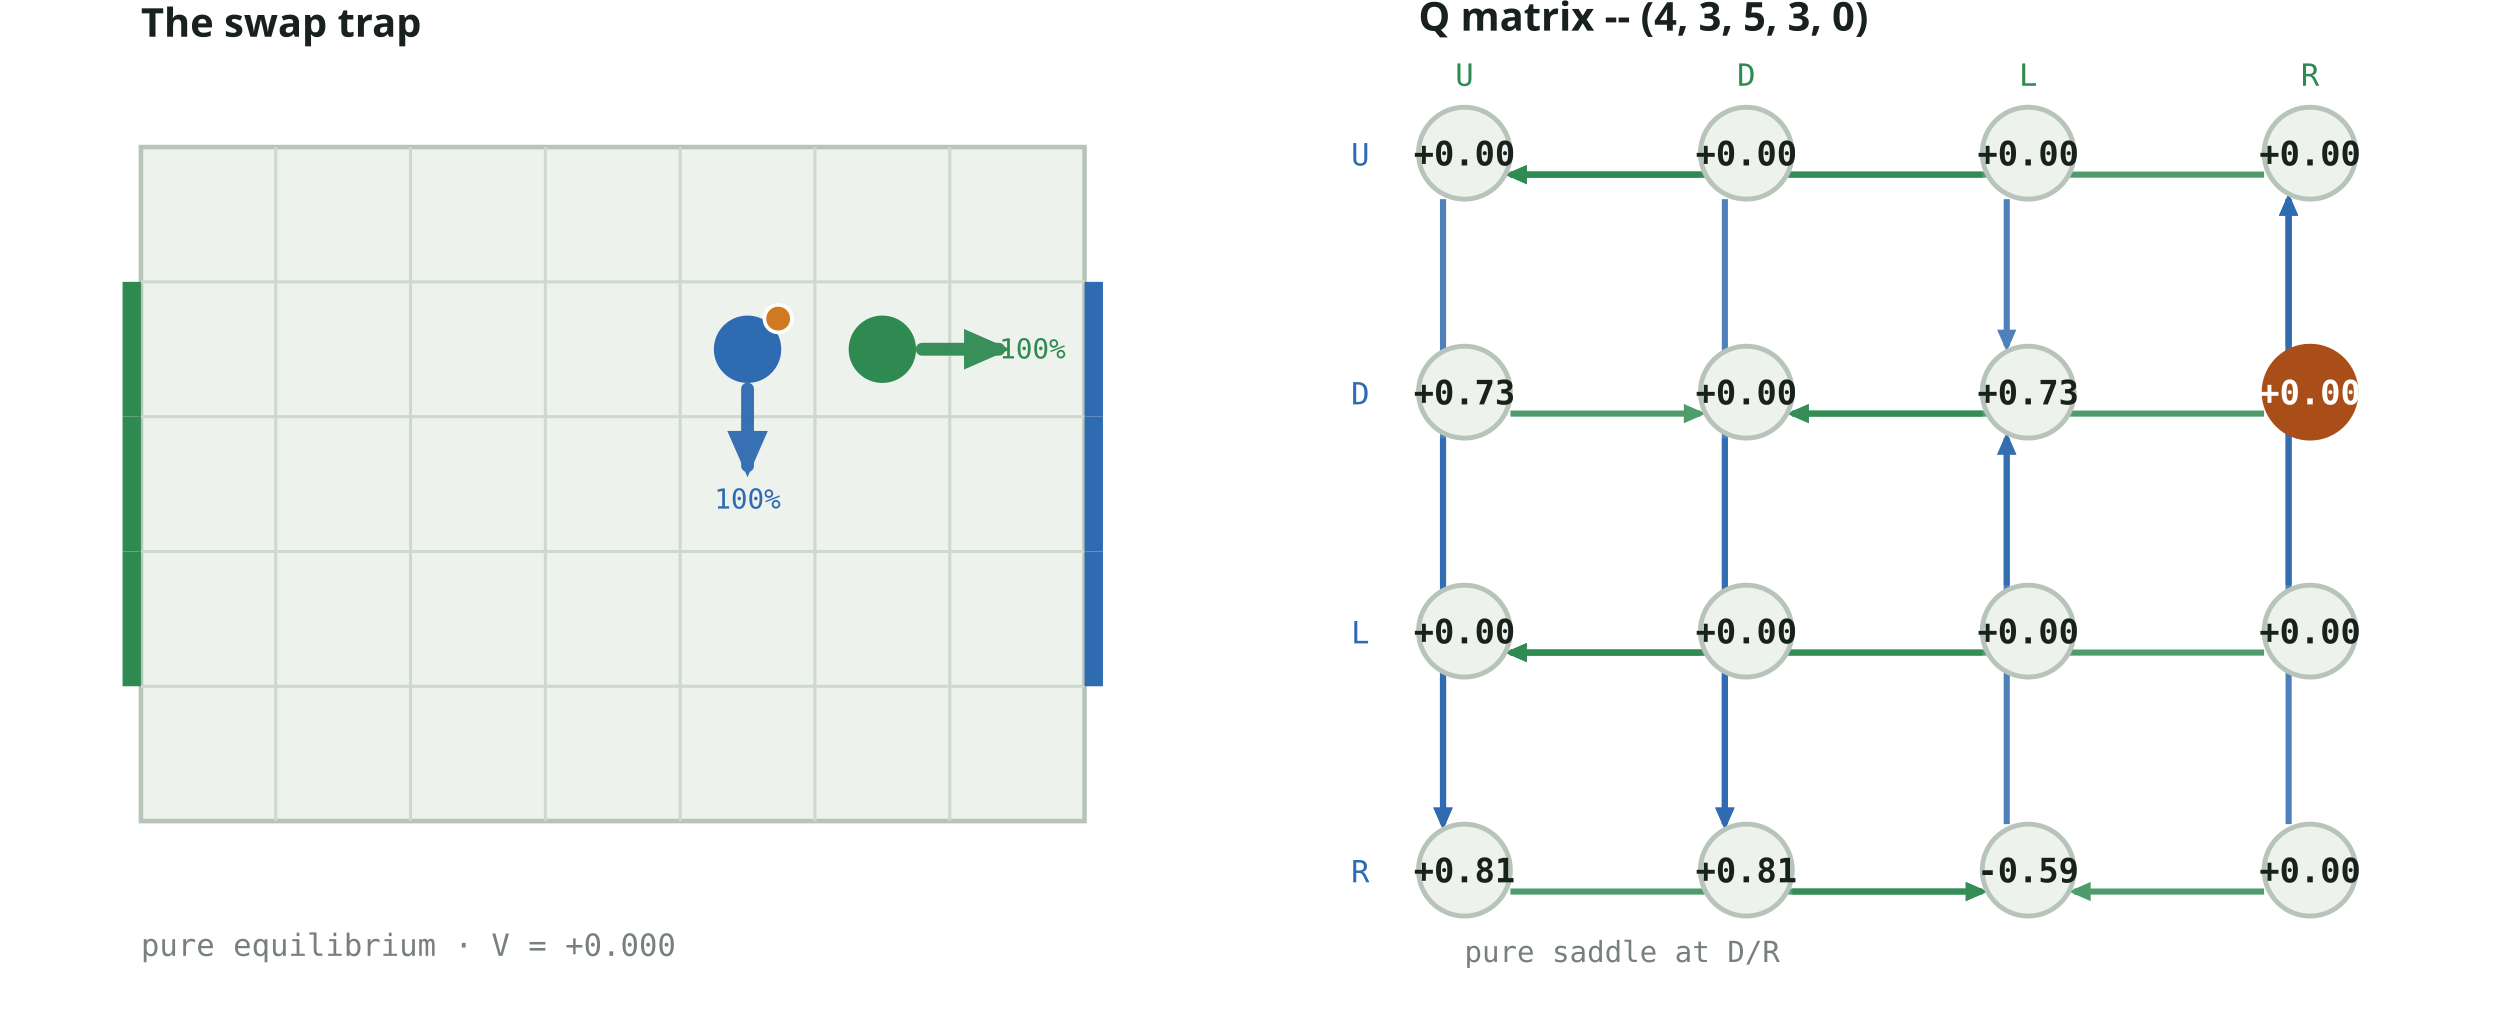
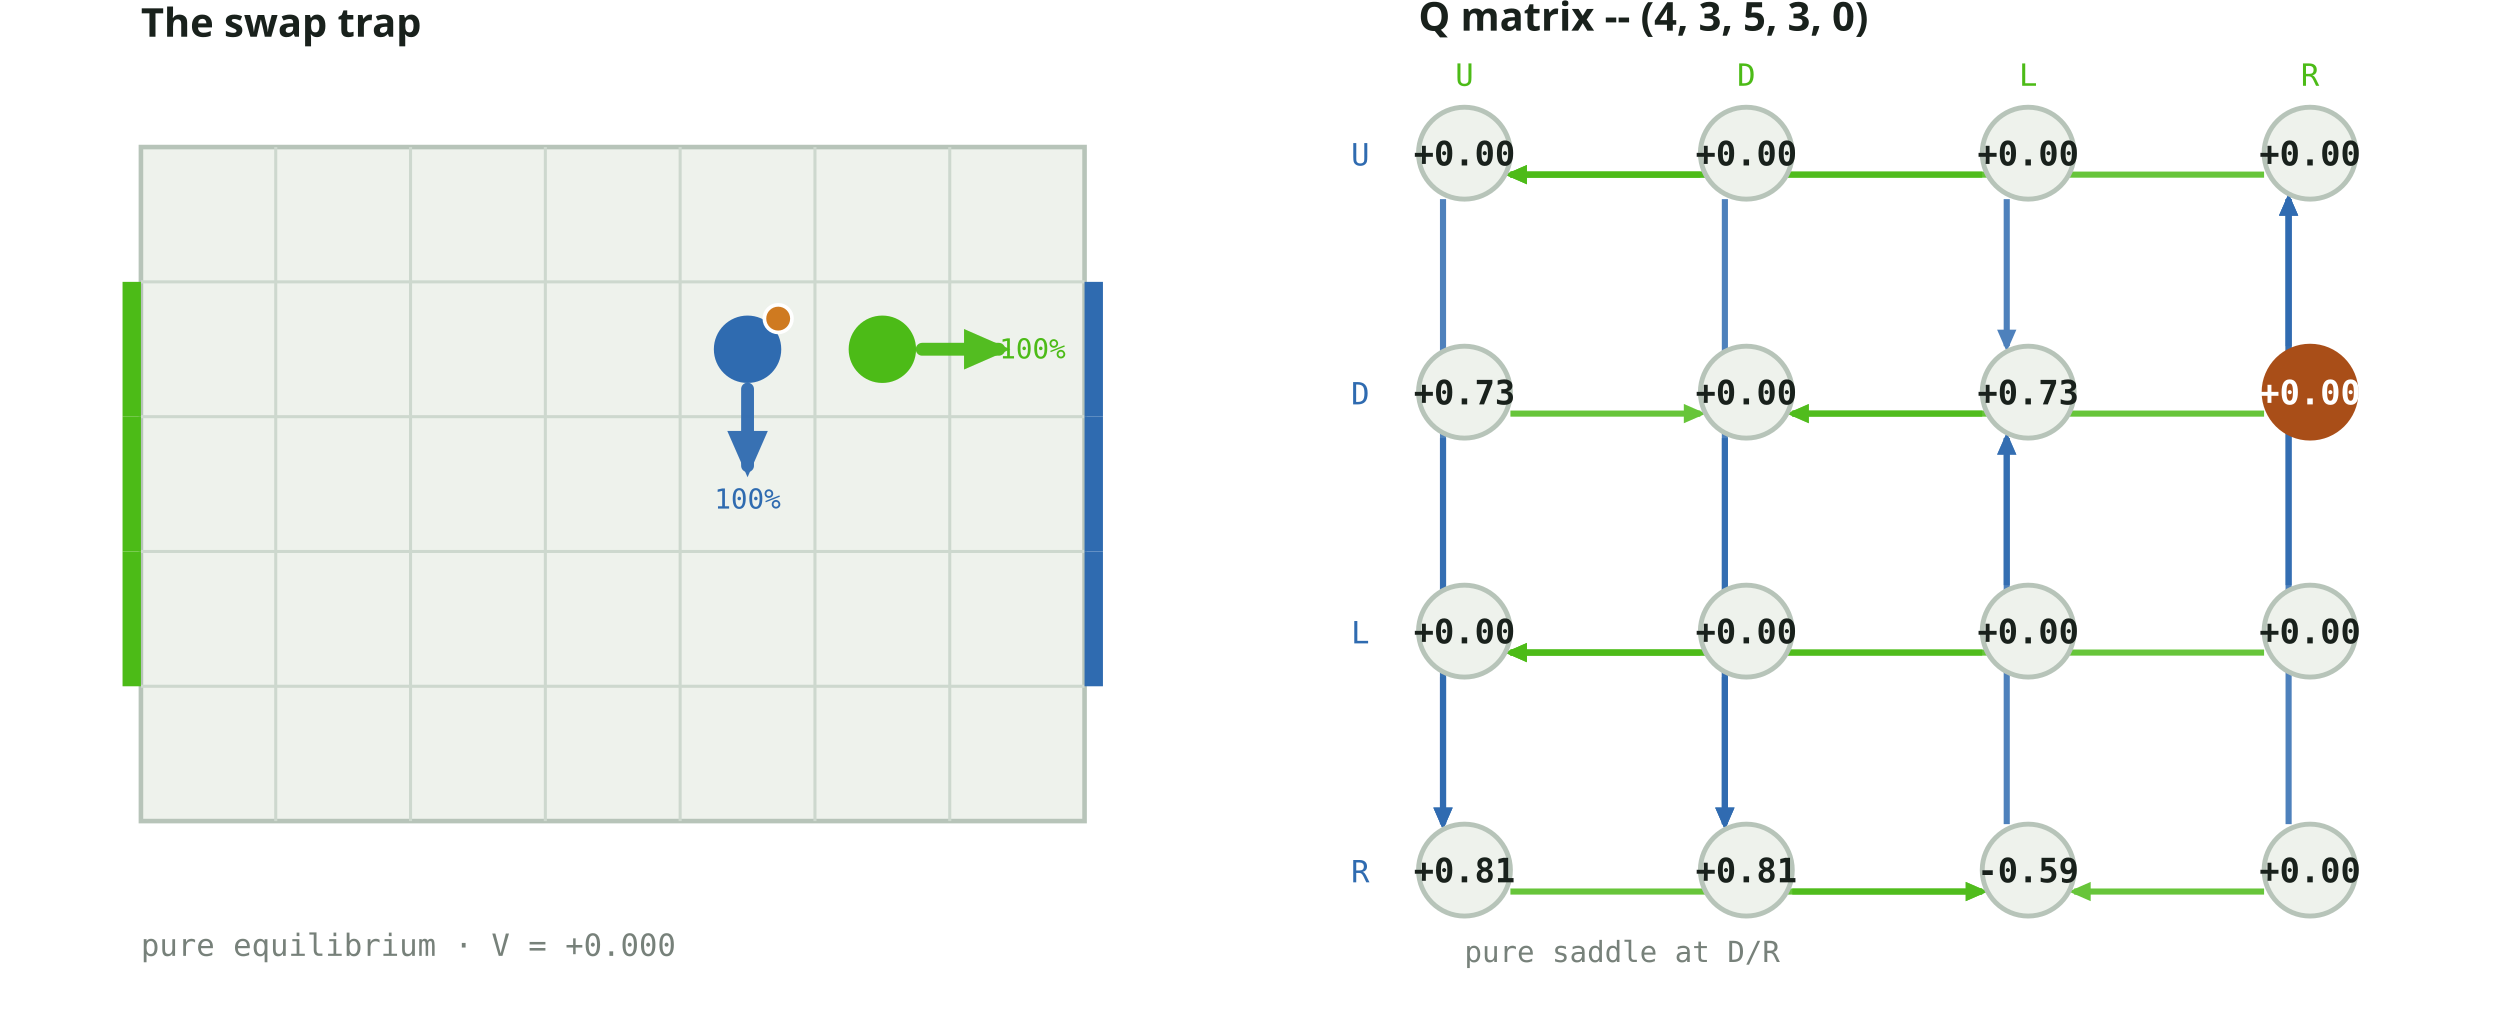
<svg xmlns="http://www.w3.org/2000/svg" viewBox="0 0 816 334" role="img" aria-label="panel">
  <g transform="translate(16.0 18.0)">
    <clipPath id="pnl0">
      <rect x="-16.0" y="-16.0" width="400.0" height="330.0" />
    </clipPath>
    <g clip-path="url(#pnl0)">
      <defs>
        <marker id="ah-2f6bb0" viewBox="0 0 8 8" refX="6" refY="4" markerWidth="3.6" markerHeight="3.6" orient="auto">
          <path d="M0 0.5 L8 4 L0 7.5 z" fill="var(--p0, #2f6bb0)" />
        </marker>
        <marker id="ah-2f8a52" viewBox="0 0 8 8" refX="6" refY="4" markerWidth="3.6" markerHeight="3.6" orient="auto">
-           <path d="M0 0.5 L8 4 L0 7.5 z" fill="var(--p1, #2f8a52)" />
+           <path d="M0 0.5 L8 4 L0 7.5 z" fill="var(--p1, #4CBB17)" />
        </marker>
      </defs>
      <rect x="30" y="30" width="308" height="220" fill="var(--tint, #eef2ec)" stroke="var(--rule-strong, #b7c4b9)" stroke-width="1.5" />
      <line x1="74" y1="30" x2="74" y2="250" stroke="var(--rule, #cdd8ce)" stroke-width="1" />
      <line x1="118" y1="30" x2="118" y2="250" stroke="var(--rule, #cdd8ce)" stroke-width="1" />
      <line x1="162" y1="30" x2="162" y2="250" stroke="var(--rule, #cdd8ce)" stroke-width="1" />
      <line x1="206" y1="30" x2="206" y2="250" stroke="var(--rule, #cdd8ce)" stroke-width="1" />
      <line x1="250" y1="30" x2="250" y2="250" stroke="var(--rule, #cdd8ce)" stroke-width="1" />
      <line x1="294" y1="30" x2="294" y2="250" stroke="var(--rule, #cdd8ce)" stroke-width="1" />
      <line x1="30" y1="74" x2="338" y2="74" stroke="var(--rule, #cdd8ce)" stroke-width="1" />
      <line x1="30" y1="118" x2="338" y2="118" stroke="var(--rule, #cdd8ce)" stroke-width="1" />
      <line x1="30" y1="162" x2="338" y2="162" stroke="var(--rule, #cdd8ce)" stroke-width="1" />
      <line x1="30" y1="206" x2="338" y2="206" stroke="var(--rule, #cdd8ce)" stroke-width="1" />
-       <rect x="24" y="162" width="6" height="44" fill="var(--p1, #2f8a52)" />
+       <rect x="24" y="162" width="6" height="44" fill="var(--p1, #4CBB17)" />
      <rect x="338" y="162" width="6" height="44" fill="var(--p0, #2f6bb0)" />
-       <rect x="24" y="118" width="6" height="44" fill="var(--p1, #2f8a52)" />
+       <rect x="24" y="118" width="6" height="44" fill="var(--p1, #4CBB17)" />
      <rect x="338" y="118" width="6" height="44" fill="var(--p0, #2f6bb0)" />
-       <rect x="24" y="74" width="6" height="44" fill="var(--p1, #2f8a52)" />
+       <rect x="24" y="74" width="6" height="44" fill="var(--p1, #4CBB17)" />
      <rect x="338" y="74" width="6" height="44" fill="var(--p0, #2f6bb0)" />
      <circle cx="228.0" cy="96.0" r="11" fill="var(--p0, #2f6bb0)" />
-       <circle cx="272.0" cy="96.0" r="11" fill="var(--p1, #2f8a52)" />
+       <circle cx="272.0" cy="96.0" r="11" fill="var(--p1, #4CBB17)" />
      <circle cx="238.0" cy="86.0" r="4.5" fill="var(--ball, #cf7a20)" stroke="var(--paper, #ffffff)" stroke-width="1.2" />
      <line x1="228.0" y1="109.0" x2="228.0" y2="134.0" stroke="var(--p0, #2f6bb0)" stroke-width="4.2" stroke-linecap="round" opacity="0.95" marker-end="url(#ah-2f6bb0)" />
      <text x="228.0" y="148.0" text-anchor="middle" font-family="ui-monospace,monospace" font-size="9" fill="var(--p0, #2f6bb0)">100%</text>
-       <line x1="285.0" y1="96.0" x2="310.0" y2="96.0" stroke="var(--p1, #2f8a52)" stroke-width="4.2" stroke-linecap="round" opacity="0.95" marker-end="url(#ah-2f8a52)" />
-       <text x="321.0" y="99.0" text-anchor="middle" font-family="ui-monospace,monospace" font-size="9" fill="var(--p1, #2f8a52)">100%</text>
+       <line x1="285.0" y1="96.0" x2="310.0" y2="96.0" stroke="var(--p1, #4CBB17)" stroke-width="4.2" stroke-linecap="round" opacity="0.95" marker-end="url(#ah-2f8a52)" />
+       <text x="321.0" y="99.0" text-anchor="middle" font-family="ui-monospace,monospace" font-size="9" fill="var(--p1, #4CBB17)">100%</text>
      <text x="30" y="294" font-family="ui-monospace,monospace" font-size="10" fill="var(--ink-faint, #77817a)">pure equilibrium · V = +0.000</text>
      <text x="30" y="-6" font-family="Barlow Semi Condensed,sans-serif" font-weight="600" font-size="13" fill="var(--ink, #19211c)">The swap trap</text>
    </g>
  </g>
  <g transform="translate(432.0 16.0)">
    <clipPath id="pnl1">
      <rect x="-16.0" y="-16.0" width="400.0" height="334.0" />
    </clipPath>
    <g clip-path="url(#pnl1)">
      <text x="31" y="-6" font-family="Barlow Semi Condensed,sans-serif" font-weight="600" font-size="13" fill="var(--ink, #19211c)">Q matrix -- (4, 3, 5, 3, 0)</text>
      <defs>
        <marker id="ah-2f6bb0" viewBox="0 0 8 8" refX="6" refY="4" markerWidth="3.6" markerHeight="3.6" orient="auto">
          <path d="M0 0.5 L8 4 L0 7.5 z" fill="var(--p0, #2f6bb0)" />
        </marker>
        <marker id="ah-2f8a52" viewBox="0 0 8 8" refX="6" refY="4" markerWidth="3.6" markerHeight="3.6" orient="auto">
-           <path d="M0 0.5 L8 4 L0 7.5 z" fill="var(--p1, #2f8a52)" />
+           <path d="M0 0.5 L8 4 L0 7.5 z" fill="var(--p1, #4CBB17)" />
        </marker>
      </defs>
-       <text x="46" y="12" text-anchor="middle" font-family="ui-monospace,monospace" font-size="10" fill="var(--p1, #2f8a52)">U</text>
-       <text x="138" y="12" text-anchor="middle" font-family="ui-monospace,monospace" font-size="10" fill="var(--p1, #2f8a52)">D</text>
-       <text x="230" y="12" text-anchor="middle" font-family="ui-monospace,monospace" font-size="10" fill="var(--p1, #2f8a52)">L</text>
-       <text x="322" y="12" text-anchor="middle" font-family="ui-monospace,monospace" font-size="10" fill="var(--p1, #2f8a52)">R</text>
+       <text x="46" y="12" text-anchor="middle" font-family="ui-monospace,monospace" font-size="10" fill="var(--p1, #4CBB17)">U</text>
+       <text x="138" y="12" text-anchor="middle" font-family="ui-monospace,monospace" font-size="10" fill="var(--p1, #4CBB17)">D</text>
+       <text x="230" y="12" text-anchor="middle" font-family="ui-monospace,monospace" font-size="10" fill="var(--p1, #4CBB17)">L</text>
+       <text x="322" y="12" text-anchor="middle" font-family="ui-monospace,monospace" font-size="10" fill="var(--p1, #4CBB17)">R</text>
      <text x="12" y="38" text-anchor="middle" font-family="ui-monospace,monospace" font-size="10" fill="var(--p0, #2f6bb0)">U</text>
      <text x="12" y="116" text-anchor="middle" font-family="ui-monospace,monospace" font-size="10" fill="var(--p0, #2f6bb0)">D</text>
      <text x="12" y="194" text-anchor="middle" font-family="ui-monospace,monospace" font-size="10" fill="var(--p0, #2f6bb0)">L</text>
      <text x="12" y="272" text-anchor="middle" font-family="ui-monospace,monospace" font-size="10" fill="var(--p0, #2f6bb0)">R</text>
      <line x1="39.0" y1="49.0" x2="39.0" y2="253.0" stroke="var(--p0, #2f6bb0)" stroke-width="2" marker-end="url(#ah-2f6bb0)" opacity=".85" />
      <line x1="39.0" y1="127.0" x2="39.0" y2="253.0" stroke="var(--p0, #2f6bb0)" stroke-width="2" marker-end="url(#ah-2f6bb0)" opacity=".85" />
      <line x1="39.0" y1="205.0" x2="39.0" y2="253.0" stroke="var(--p0, #2f6bb0)" stroke-width="2" marker-end="url(#ah-2f6bb0)" opacity=".85" />
      <line x1="131.0" y1="49.0" x2="131.0" y2="253.0" stroke="var(--p0, #2f6bb0)" stroke-width="2" marker-end="url(#ah-2f6bb0)" opacity=".85" />
      <line x1="131.0" y1="127.0" x2="131.0" y2="253.0" stroke="var(--p0, #2f6bb0)" stroke-width="2" marker-end="url(#ah-2f6bb0)" opacity=".85" />
      <line x1="131.0" y1="205.0" x2="131.0" y2="253.0" stroke="var(--p0, #2f6bb0)" stroke-width="2" marker-end="url(#ah-2f6bb0)" opacity=".85" />
      <line x1="223.0" y1="49.0" x2="223.0" y2="97.0" stroke="var(--p0, #2f6bb0)" stroke-width="2" marker-end="url(#ah-2f6bb0)" opacity=".85" />
      <line x1="223.0" y1="175.0" x2="223.0" y2="127.0" stroke="var(--p0, #2f6bb0)" stroke-width="2" marker-end="url(#ah-2f6bb0)" opacity=".85" />
      <line x1="223.0" y1="253.0" x2="223.0" y2="127.0" stroke="var(--p0, #2f6bb0)" stroke-width="2" marker-end="url(#ah-2f6bb0)" opacity=".85" />
      <line x1="315.0" y1="97.0" x2="315.0" y2="49.0" stroke="var(--p0, #2f6bb0)" stroke-width="2" marker-end="url(#ah-2f6bb0)" opacity=".85" />
      <line x1="315.0" y1="175.0" x2="315.0" y2="49.0" stroke="var(--p0, #2f6bb0)" stroke-width="2" marker-end="url(#ah-2f6bb0)" opacity=".85" />
      <line x1="315.0" y1="253.0" x2="315.0" y2="49.0" stroke="var(--p0, #2f6bb0)" stroke-width="2" marker-end="url(#ah-2f6bb0)" opacity=".85" />
-       <line x1="123.0" y1="41.0" x2="61.0" y2="41.0" stroke="var(--p1, #2f8a52)" stroke-width="2" marker-end="url(#ah-2f8a52)" opacity=".85" />
-       <line x1="215.0" y1="41.0" x2="61.0" y2="41.0" stroke="var(--p1, #2f8a52)" stroke-width="2" marker-end="url(#ah-2f8a52)" opacity=".85" />
-       <line x1="307.0" y1="41.0" x2="61.0" y2="41.0" stroke="var(--p1, #2f8a52)" stroke-width="2" marker-end="url(#ah-2f8a52)" opacity=".85" />
-       <line x1="61.0" y1="119.0" x2="123.0" y2="119.0" stroke="var(--p1, #2f8a52)" stroke-width="2" marker-end="url(#ah-2f8a52)" opacity=".85" />
-       <line x1="215.0" y1="119.0" x2="153.0" y2="119.0" stroke="var(--p1, #2f8a52)" stroke-width="2" marker-end="url(#ah-2f8a52)" opacity=".85" />
-       <line x1="307.0" y1="119.0" x2="153.0" y2="119.0" stroke="var(--p1, #2f8a52)" stroke-width="2" marker-end="url(#ah-2f8a52)" opacity=".85" />
-       <line x1="123.0" y1="197.0" x2="61.0" y2="197.0" stroke="var(--p1, #2f8a52)" stroke-width="2" marker-end="url(#ah-2f8a52)" opacity=".85" />
-       <line x1="215.0" y1="197.0" x2="61.0" y2="197.0" stroke="var(--p1, #2f8a52)" stroke-width="2" marker-end="url(#ah-2f8a52)" opacity=".85" />
-       <line x1="307.0" y1="197.0" x2="61.0" y2="197.0" stroke="var(--p1, #2f8a52)" stroke-width="2" marker-end="url(#ah-2f8a52)" opacity=".85" />
-       <line x1="61.0" y1="275.0" x2="215.0" y2="275.0" stroke="var(--p1, #2f8a52)" stroke-width="2" marker-end="url(#ah-2f8a52)" opacity=".85" />
-       <line x1="153.0" y1="275.0" x2="215.0" y2="275.0" stroke="var(--p1, #2f8a52)" stroke-width="2" marker-end="url(#ah-2f8a52)" opacity=".85" />
-       <line x1="307.0" y1="275.0" x2="245.0" y2="275.0" stroke="var(--p1, #2f8a52)" stroke-width="2" marker-end="url(#ah-2f8a52)" opacity=".85" />
+       <line x1="123.0" y1="41.0" x2="61.0" y2="41.0" stroke="var(--p1, #4CBB17)" stroke-width="2" marker-end="url(#ah-2f8a52)" opacity=".85" />
+       <line x1="215.0" y1="41.0" x2="61.0" y2="41.0" stroke="var(--p1, #4CBB17)" stroke-width="2" marker-end="url(#ah-2f8a52)" opacity=".85" />
+       <line x1="307.0" y1="41.0" x2="61.0" y2="41.0" stroke="var(--p1, #4CBB17)" stroke-width="2" marker-end="url(#ah-2f8a52)" opacity=".85" />
+       <line x1="61.0" y1="119.0" x2="123.0" y2="119.0" stroke="var(--p1, #4CBB17)" stroke-width="2" marker-end="url(#ah-2f8a52)" opacity=".85" />
+       <line x1="215.0" y1="119.0" x2="153.0" y2="119.0" stroke="var(--p1, #4CBB17)" stroke-width="2" marker-end="url(#ah-2f8a52)" opacity=".85" />
+       <line x1="307.0" y1="119.0" x2="153.0" y2="119.0" stroke="var(--p1, #4CBB17)" stroke-width="2" marker-end="url(#ah-2f8a52)" opacity=".85" />
+       <line x1="123.0" y1="197.0" x2="61.0" y2="197.0" stroke="var(--p1, #4CBB17)" stroke-width="2" marker-end="url(#ah-2f8a52)" opacity=".85" />
+       <line x1="215.0" y1="197.0" x2="61.0" y2="197.0" stroke="var(--p1, #4CBB17)" stroke-width="2" marker-end="url(#ah-2f8a52)" opacity=".85" />
+       <line x1="307.0" y1="197.0" x2="61.0" y2="197.0" stroke="var(--p1, #4CBB17)" stroke-width="2" marker-end="url(#ah-2f8a52)" opacity=".85" />
+       <line x1="61.0" y1="275.0" x2="215.0" y2="275.0" stroke="var(--p1, #4CBB17)" stroke-width="2" marker-end="url(#ah-2f8a52)" opacity=".85" />
+       <line x1="153.0" y1="275.0" x2="215.0" y2="275.0" stroke="var(--p1, #4CBB17)" stroke-width="2" marker-end="url(#ah-2f8a52)" opacity=".85" />
+       <line x1="307.0" y1="275.0" x2="245.0" y2="275.0" stroke="var(--p1, #4CBB17)" stroke-width="2" marker-end="url(#ah-2f8a52)" opacity=".85" />
      <circle cx="46.0" cy="34.0" r="15" fill="var(--tint, #eef2ec)" stroke="var(--rule-strong, #b7c4b9)" stroke-width="1.6" />
      <text x="46.0" y="38.0" text-anchor="middle" font-family="ui-monospace,monospace" font-weight="600" font-size="11" fill="var(--ink, #19211c)">+0.00</text>
      <circle cx="138.0" cy="34.0" r="15" fill="var(--tint, #eef2ec)" stroke="var(--rule-strong, #b7c4b9)" stroke-width="1.6" />
      <text x="138.0" y="38.0" text-anchor="middle" font-family="ui-monospace,monospace" font-weight="600" font-size="11" fill="var(--ink, #19211c)">+0.00</text>
      <circle cx="230.0" cy="34.0" r="15" fill="var(--tint, #eef2ec)" stroke="var(--rule-strong, #b7c4b9)" stroke-width="1.6" />
      <text x="230.0" y="38.0" text-anchor="middle" font-family="ui-monospace,monospace" font-weight="600" font-size="11" fill="var(--ink, #19211c)">+0.00</text>
      <circle cx="322.0" cy="34.0" r="15" fill="var(--tint, #eef2ec)" stroke="var(--rule-strong, #b7c4b9)" stroke-width="1.6" />
      <text x="322.0" y="38.0" text-anchor="middle" font-family="ui-monospace,monospace" font-weight="600" font-size="11" fill="var(--ink, #19211c)">+0.00</text>
      <circle cx="46.0" cy="112.0" r="15" fill="var(--tint, #eef2ec)" stroke="var(--rule-strong, #b7c4b9)" stroke-width="1.6" />
      <text x="46.0" y="116.0" text-anchor="middle" font-family="ui-monospace,monospace" font-weight="600" font-size="11" fill="var(--ink, #19211c)">+0.73</text>
      <circle cx="138.0" cy="112.0" r="15" fill="var(--tint, #eef2ec)" stroke="var(--rule-strong, #b7c4b9)" stroke-width="1.6" />
      <text x="138.0" y="116.0" text-anchor="middle" font-family="ui-monospace,monospace" font-weight="600" font-size="11" fill="var(--ink, #19211c)">+0.00</text>
      <circle cx="230.0" cy="112.0" r="15" fill="var(--tint, #eef2ec)" stroke="var(--rule-strong, #b7c4b9)" stroke-width="1.6" />
      <text x="230.0" y="116.0" text-anchor="middle" font-family="ui-monospace,monospace" font-weight="600" font-size="11" fill="var(--ink, #19211c)">+0.73</text>
      <circle cx="322.0" cy="112.0" r="15" fill="#a94e18" stroke="#a94e18" stroke-width="1.6" />
      <text x="322.0" y="116.0" text-anchor="middle" font-family="ui-monospace,monospace" font-weight="600" font-size="11" fill="var(--paper, #ffffff)">+0.00</text>
      <circle cx="46.0" cy="190.0" r="15" fill="var(--tint, #eef2ec)" stroke="var(--rule-strong, #b7c4b9)" stroke-width="1.6" />
      <text x="46.0" y="194.0" text-anchor="middle" font-family="ui-monospace,monospace" font-weight="600" font-size="11" fill="var(--ink, #19211c)">+0.00</text>
      <circle cx="138.0" cy="190.0" r="15" fill="var(--tint, #eef2ec)" stroke="var(--rule-strong, #b7c4b9)" stroke-width="1.6" />
      <text x="138.0" y="194.0" text-anchor="middle" font-family="ui-monospace,monospace" font-weight="600" font-size="11" fill="var(--ink, #19211c)">+0.00</text>
      <circle cx="230.0" cy="190.0" r="15" fill="var(--tint, #eef2ec)" stroke="var(--rule-strong, #b7c4b9)" stroke-width="1.6" />
      <text x="230.0" y="194.0" text-anchor="middle" font-family="ui-monospace,monospace" font-weight="600" font-size="11" fill="var(--ink, #19211c)">+0.00</text>
      <circle cx="322.0" cy="190.0" r="15" fill="var(--tint, #eef2ec)" stroke="var(--rule-strong, #b7c4b9)" stroke-width="1.6" />
      <text x="322.0" y="194.0" text-anchor="middle" font-family="ui-monospace,monospace" font-weight="600" font-size="11" fill="var(--ink, #19211c)">+0.00</text>
      <circle cx="46.0" cy="268.0" r="15" fill="var(--tint, #eef2ec)" stroke="var(--rule-strong, #b7c4b9)" stroke-width="1.6" />
      <text x="46.0" y="272.0" text-anchor="middle" font-family="ui-monospace,monospace" font-weight="600" font-size="11" fill="var(--ink, #19211c)">+0.81</text>
      <circle cx="138.0" cy="268.0" r="15" fill="var(--tint, #eef2ec)" stroke="var(--rule-strong, #b7c4b9)" stroke-width="1.6" />
      <text x="138.0" y="272.0" text-anchor="middle" font-family="ui-monospace,monospace" font-weight="600" font-size="11" fill="var(--ink, #19211c)">+0.81</text>
      <circle cx="230.0" cy="268.0" r="15" fill="var(--tint, #eef2ec)" stroke="var(--rule-strong, #b7c4b9)" stroke-width="1.6" />
      <text x="230.0" y="272.0" text-anchor="middle" font-family="ui-monospace,monospace" font-weight="600" font-size="11" fill="var(--ink, #19211c)">-0.59</text>
      <circle cx="322.0" cy="268.0" r="15" fill="var(--tint, #eef2ec)" stroke="var(--rule-strong, #b7c4b9)" stroke-width="1.6" />
      <text x="322.0" y="272.0" text-anchor="middle" font-family="ui-monospace,monospace" font-weight="600" font-size="11" fill="var(--ink, #19211c)">+0.00</text>
      <text x="46" y="298" font-family="ui-monospace,monospace" font-size="9.5" fill="var(--ink-faint, #77817a)">pure saddle at D/R</text>
    </g>
  </g>
</svg>
